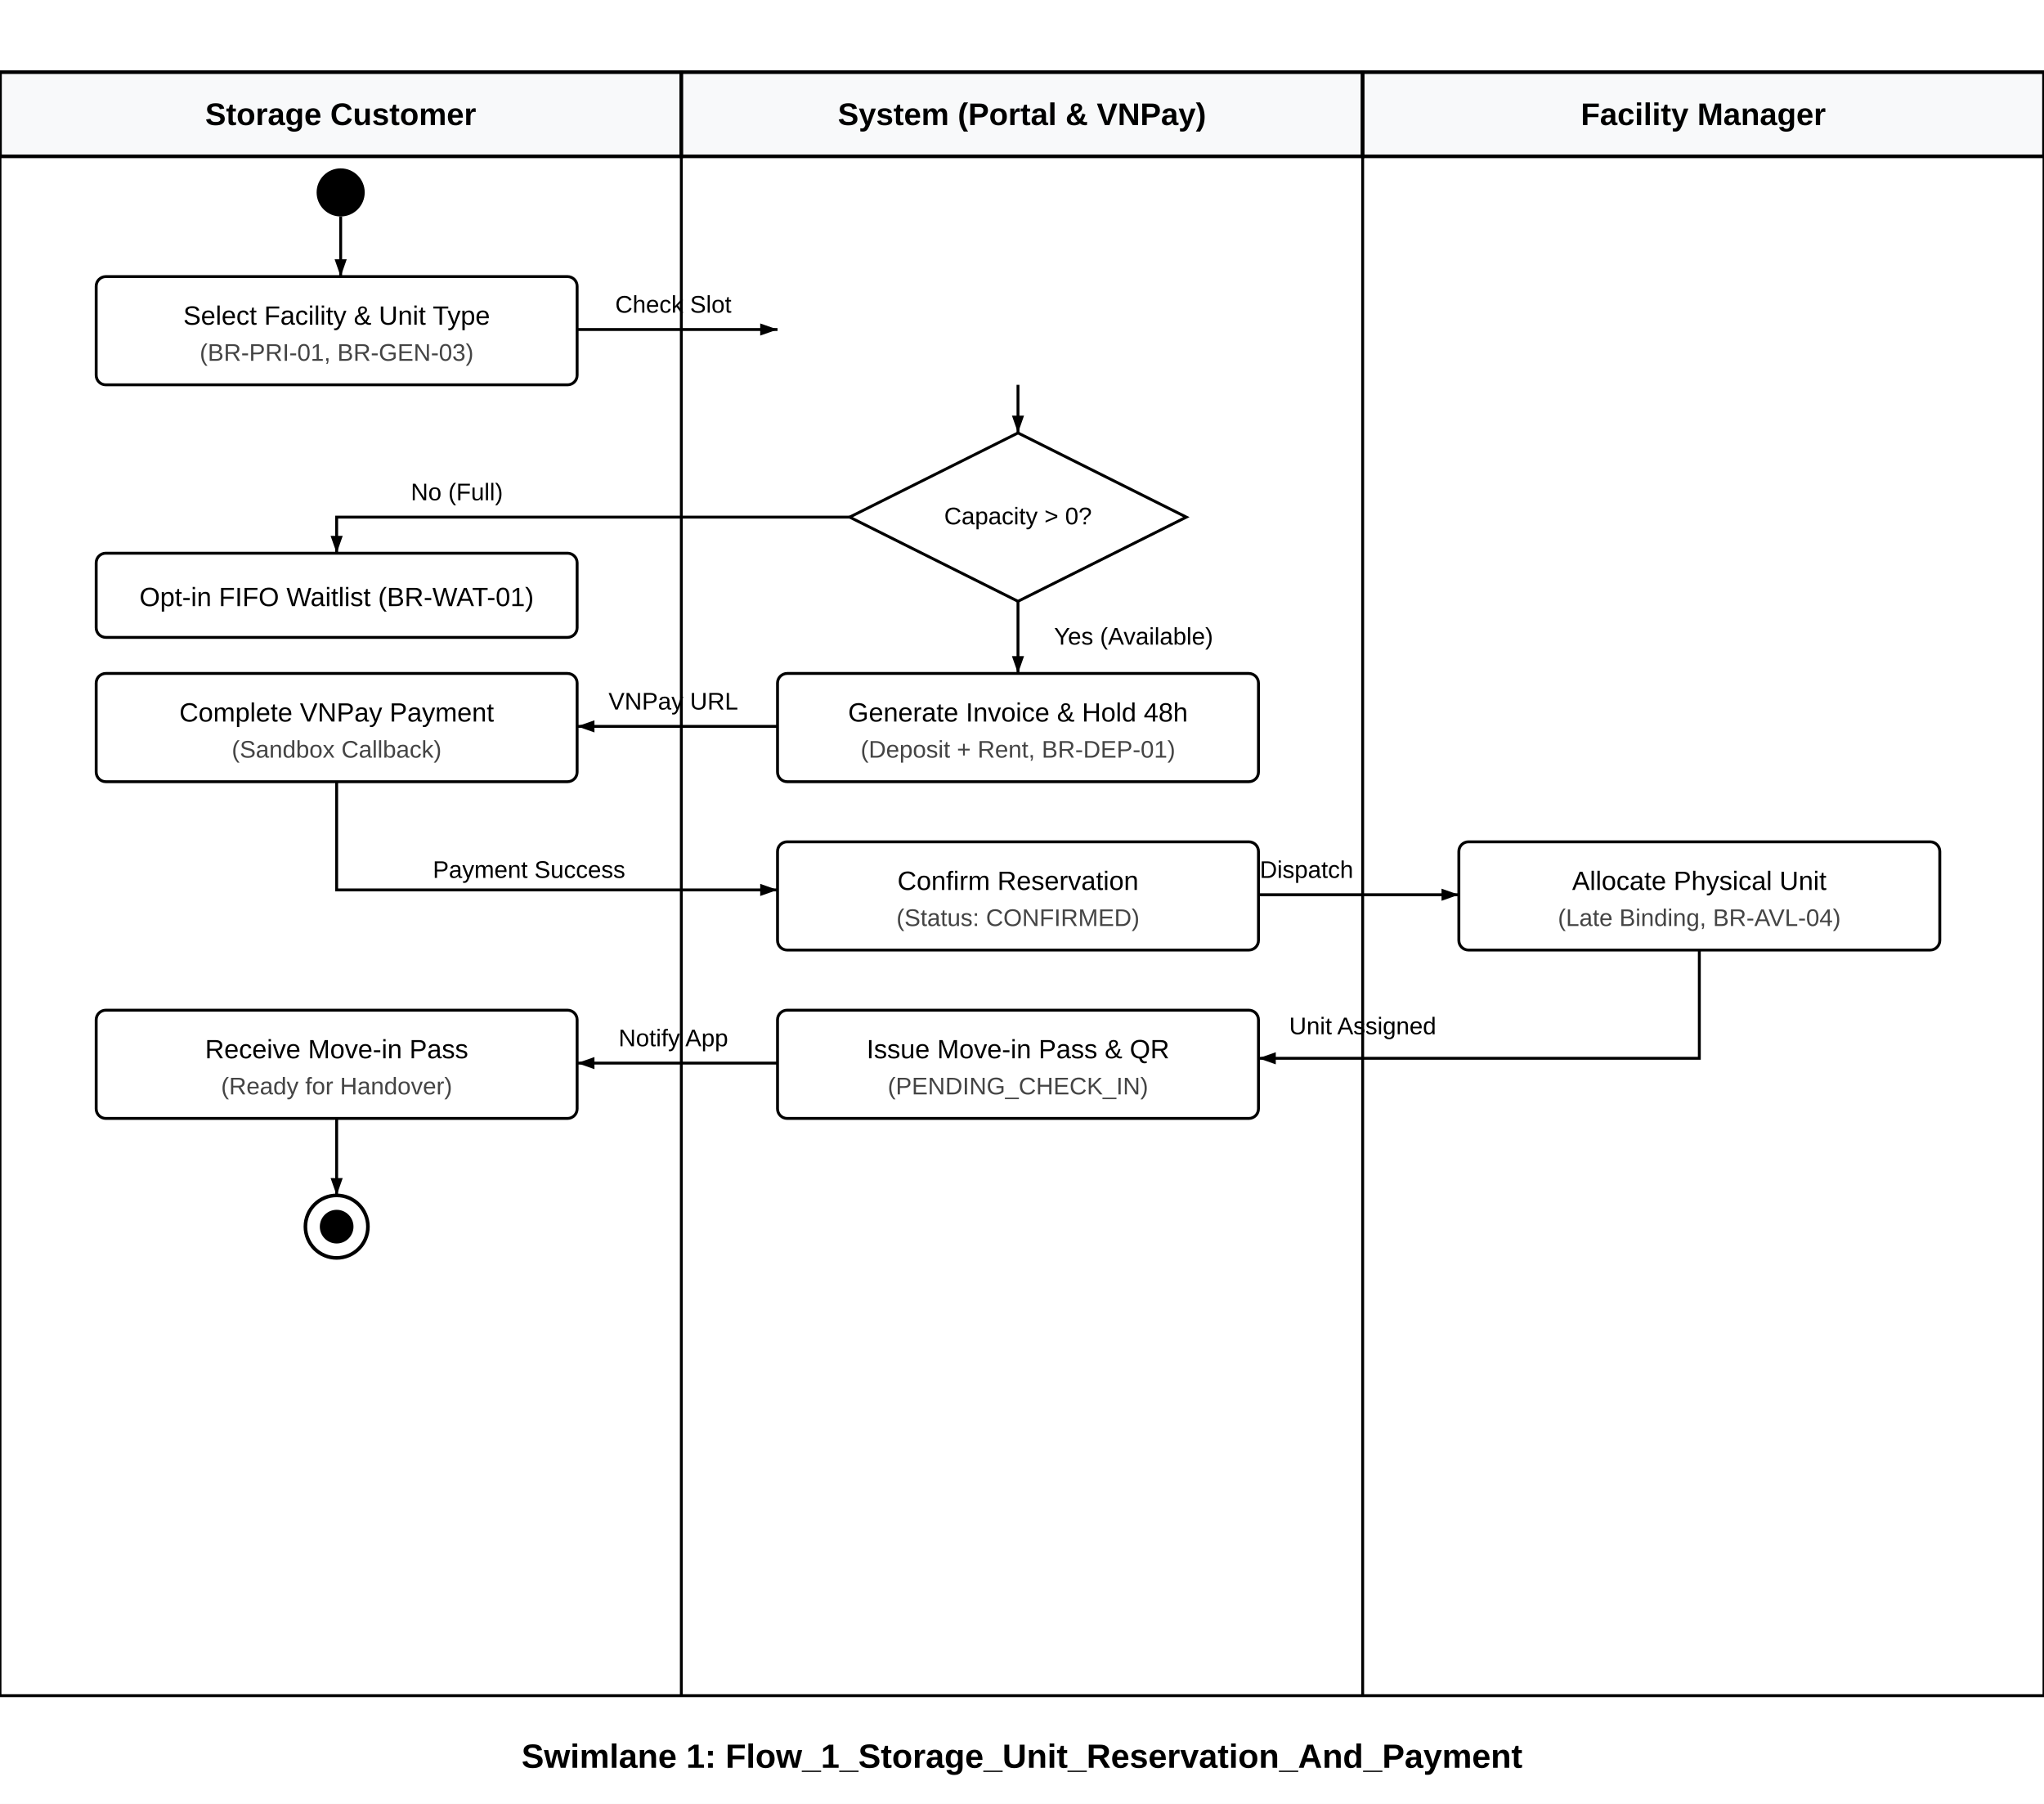
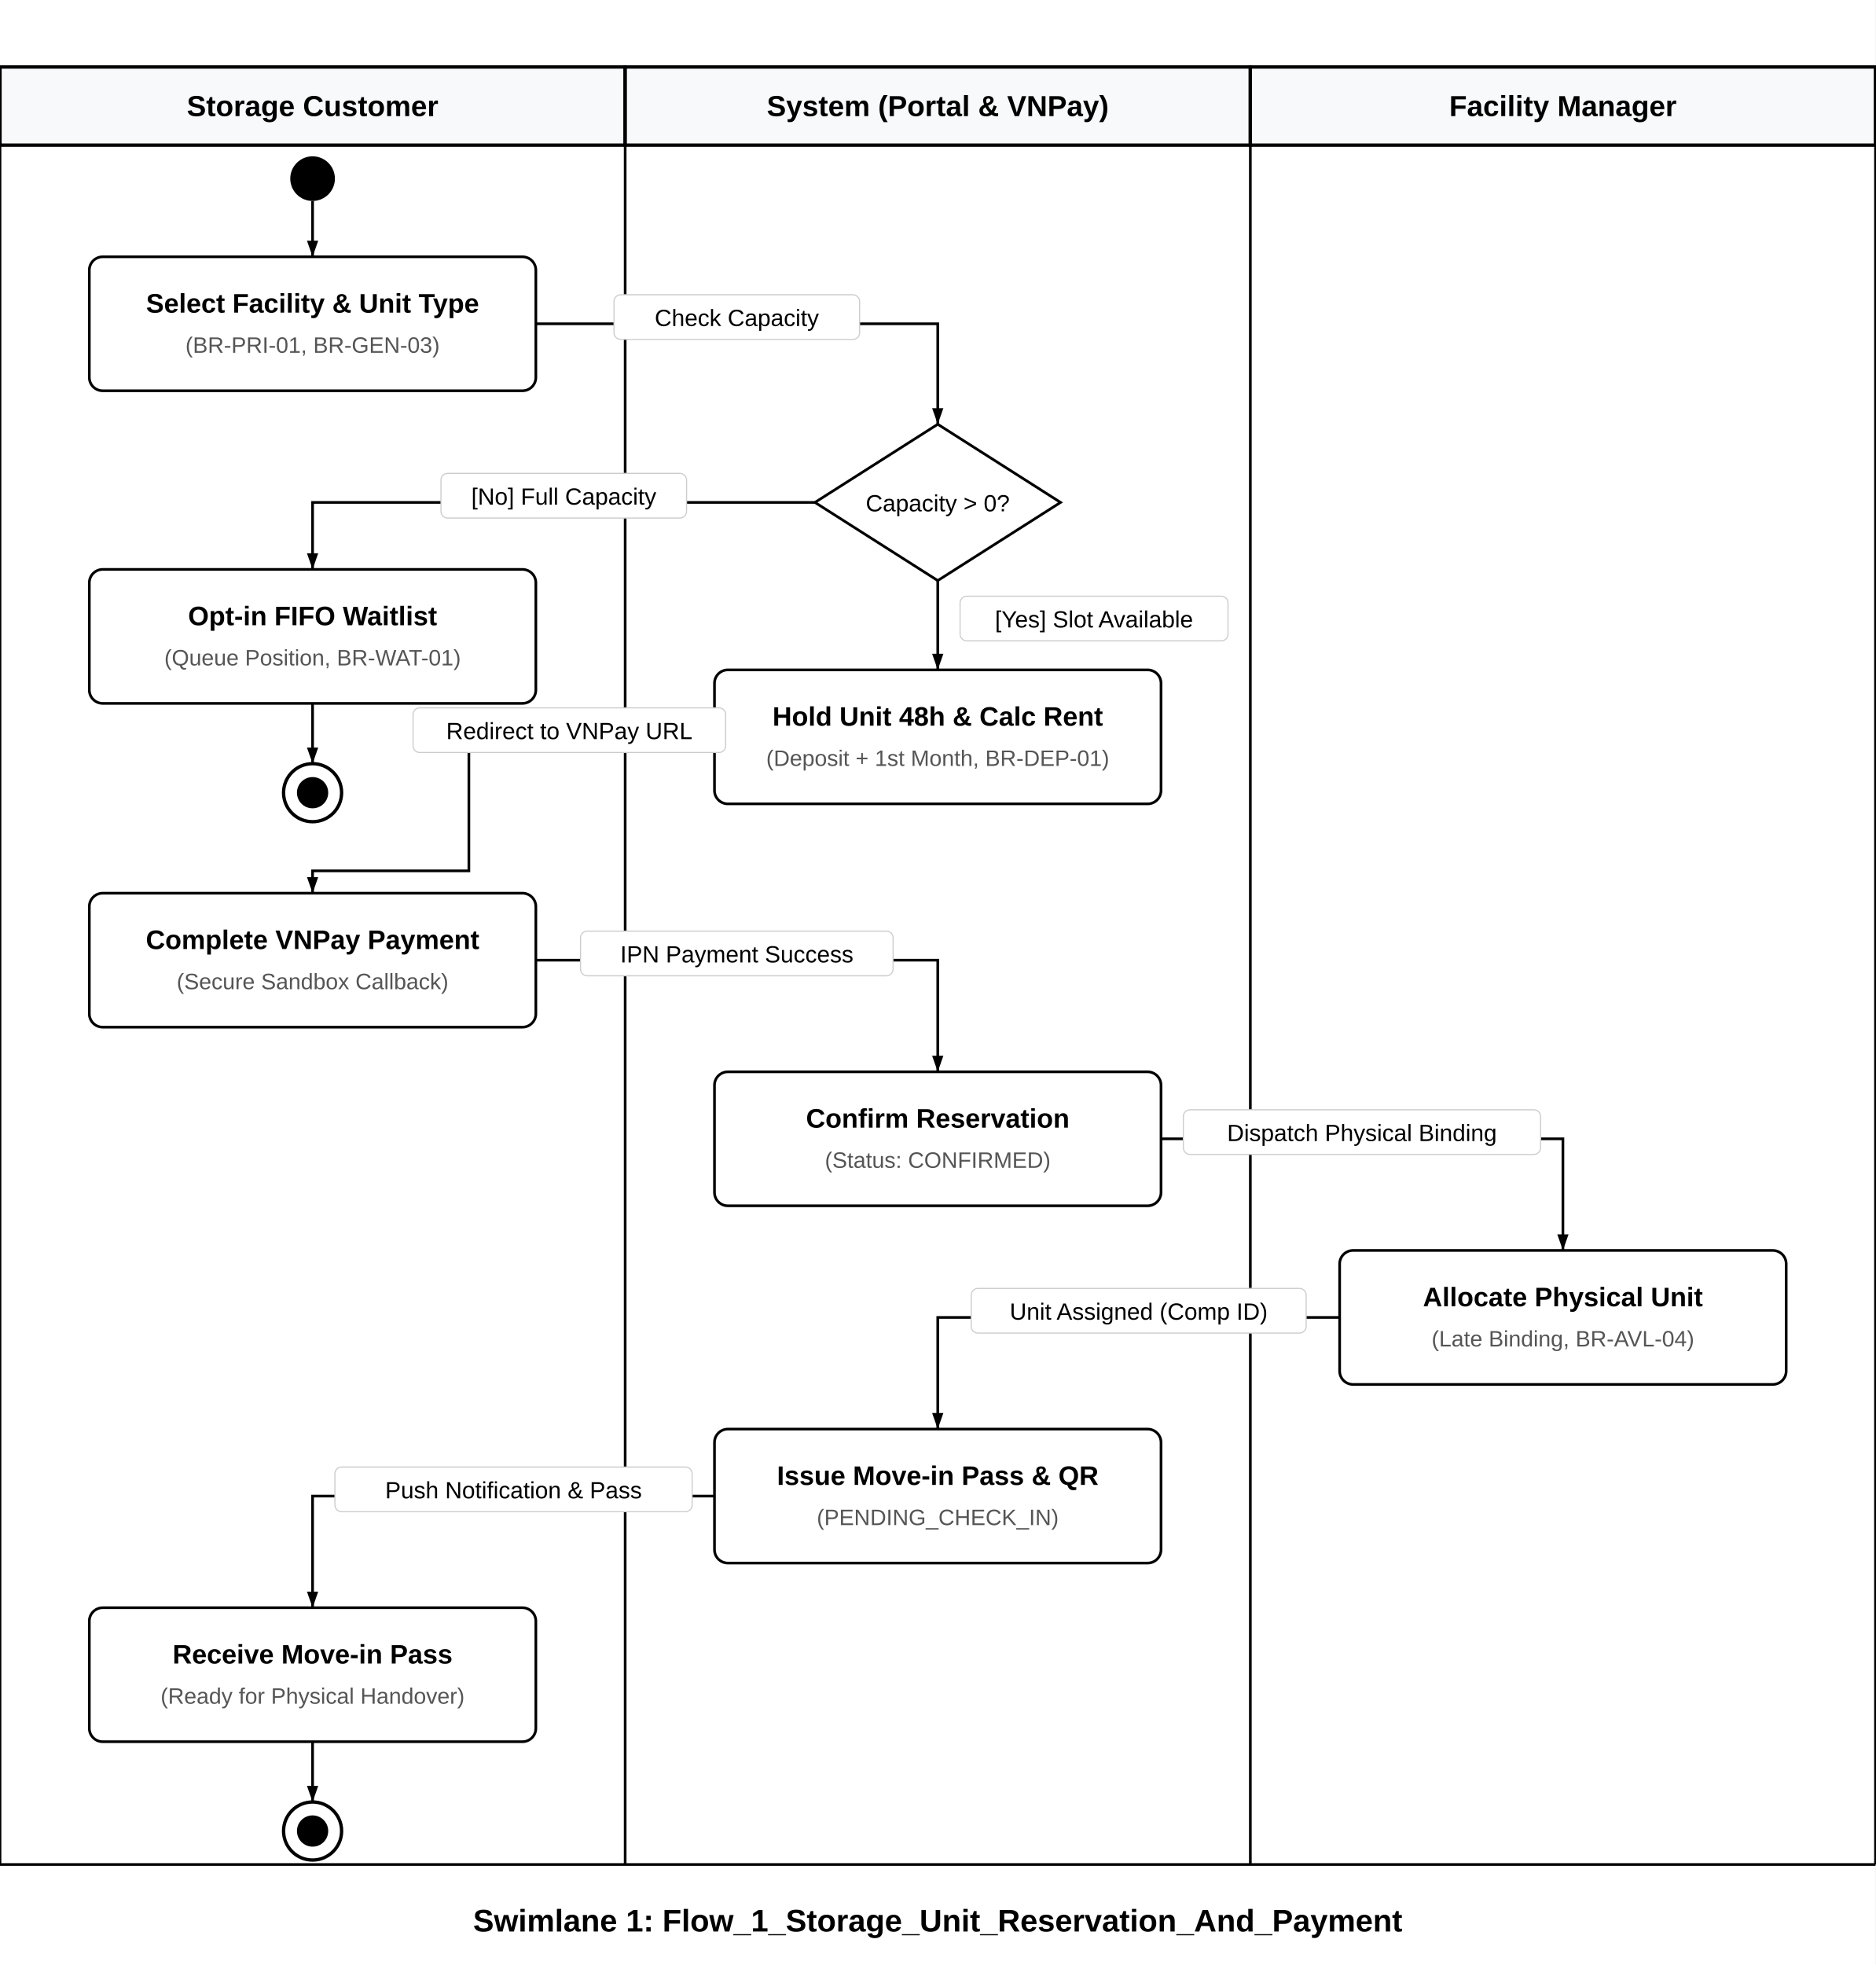
- <svg xmlns="http://www.w3.org/2000/svg" viewBox="0 0 850 750" width="850" height="750">
+ <svg xmlns="http://www.w3.org/2000/svg" viewBox="0 0 840 880" width="840" height="880">
  <style>
    .lane-title { font-family: Arial, sans-serif; font-size: 13px; font-weight: bold; text-anchor: middle; fill: #000000; }
-     .act-text { font-family: Arial, sans-serif; font-size: 11px; text-anchor: middle; fill: #000000; }
-     .act-desc { font-family: Arial, sans-serif; font-size: 10px; text-anchor: middle; fill: #444444; }
-     .edge-label { font-family: Arial, sans-serif; font-size: 10px; fill: #000000; text-anchor: middle; }
-     .edge-label-start { font-family: Arial, sans-serif; font-size: 10px; fill: #000000; text-anchor: start; }
+     .act-title { font-family: Arial, sans-serif; font-size: 12px; font-weight: bold; text-anchor: middle; fill: #000000; }
+     .act-desc { font-family: Arial, sans-serif; font-size: 10px; text-anchor: middle; fill: #555555; }
+     .edge-label { font-family: Arial, sans-serif; font-size: 10.5px; fill: #000000; text-anchor: middle; }
    .caption { font-family: Arial, sans-serif; font-size: 14px; font-weight: bold; text-anchor: middle; fill: #000000; }
  </style>
  <defs>
    <marker id="arrow" viewBox="0 0 10 10" refX="10" refY="5" markerWidth="6" markerHeight="6" orient="auto-start-reverse">
      <path d="M 0 1.5 L 10 5 L 0 8.5 z" fill="#000000" />
    </marker>
  </defs>
-   <rect width="850" height="750" fill="#ffffff" />
-   <rect x="0" y="30" width="283.333" height="35" stroke="#000000" stroke-width="1.5" fill="#f8f9fa" />
-   <text x="141.667" y="52" class="lane-title">Storage Customer</text>
-   <rect x="283.333" y="30" width="283.333" height="35" stroke="#000000" stroke-width="1.5" fill="#f8f9fa" />
-   <text x="425" y="52" class="lane-title">System (Portal &amp; VNPay)</text>
-   <rect x="566.667" y="30" width="283.333" height="35" stroke="#000000" stroke-width="1.5" fill="#f8f9fa" />
-   <text x="708.333" y="52" class="lane-title">Facility Manager</text>
-   <line x1="0" y1="30" x2="0" y2="705" stroke="#000000" stroke-width="1.2" />
-   <line x1="283.333" y1="30" x2="283.333" y2="705" stroke="#000000" stroke-width="1.2" />
-   <line x1="566.667" y1="30" x2="566.667" y2="705" stroke="#000000" stroke-width="1.2" />
-   <line x1="850" y1="30" x2="850" y2="705" stroke="#000000" stroke-width="1.2" />
-   <line x1="0" y1="705" x2="850" y2="705" stroke="#000000" stroke-width="1.2" />
-   <circle cx="141.667" cy="80" r="10" fill="#000000" />
-   <path d="M 141.667 90 L 141.667 115" stroke="#000000" stroke-width="1.2" fill="none" marker-end="url(#arrow)" />
-   <rect x="40" y="115" width="200" height="45" rx="4" ry="4" stroke="#000000" stroke-width="1.2" fill="#ffffff" />
-   <text x="140" y="135" class="act-text">Select Facility &amp; Unit Type</text>
-   <text x="140" y="150" class="act-desc">(BR-PRI-01, BR-GEN-03)</text>
-   <path d="M 240 137 L 323.333 137" stroke="#000000" stroke-width="1.2" fill="none" marker-end="url(#arrow)" />
-   <text x="280" y="130" class="edge-label">Check Slot</text>
-   <polygon points="423.333,180 493.333,215 423.333,250 353.333,215" stroke="#000000" stroke-width="1.2" fill="#ffffff" />
-   <text x="423.333" y="218" class="edge-label">Capacity &gt; 0?</text>
-   <path d="M 423.333 160 L 423.333 180" stroke="#000000" stroke-width="1.2" fill="none" marker-end="url(#arrow)" />
-   <path d="M 423.333 250 L 423.333 280" stroke="#000000" stroke-width="1.2" fill="none" marker-end="url(#arrow)" />
-   <text x="438.333" y="268" class="edge-label-start">Yes (Available)</text>
-   <rect x="323.333" y="280" width="200" height="45" rx="4" ry="4" stroke="#000000" stroke-width="1.2" fill="#ffffff" />
-   <text x="423.333" y="300" class="act-text">Generate Invoice &amp; Hold 48h</text>
-   <text x="423.333" y="315" class="act-desc">(Deposit + Rent, BR-DEP-01)</text>
-   <path d="M 323.333 302 L 240 302" stroke="#000000" stroke-width="1.2" fill="none" marker-end="url(#arrow)" />
-   <text x="280" y="295" class="edge-label">VNPay URL</text>
-   <rect x="40" y="280" width="200" height="45" rx="4" ry="4" stroke="#000000" stroke-width="1.2" fill="#ffffff" />
-   <text x="140" y="300" class="act-text">Complete VNPay Payment</text>
-   <text x="140" y="315" class="act-desc">(Sandbox Callback)</text>
-   <path d="M 140 325 L 140 370 L 323.333 370" stroke="#000000" stroke-width="1.2" fill="none" marker-end="url(#arrow)" />
-   <text x="220" y="365" class="edge-label">Payment Success</text>
-   <rect x="323.333" y="350" width="200" height="45" rx="4" ry="4" stroke="#000000" stroke-width="1.2" fill="#ffffff" />
-   <text x="423.333" y="370" class="act-text">Confirm Reservation</text>
-   <text x="423.333" y="385" class="act-desc">(Status: CONFIRMED)</text>
-   <path d="M 523.333 372 L 606.667 372" stroke="#000000" stroke-width="1.2" fill="none" marker-end="url(#arrow)" />
-   <text x="543.333" y="365" class="edge-label">Dispatch</text>
-   <rect x="606.667" y="350" width="200" height="45" rx="4" ry="4" stroke="#000000" stroke-width="1.2" fill="#ffffff" />
-   <text x="706.667" y="370" class="act-text">Allocate Physical Unit</text>
-   <text x="706.667" y="385" class="act-desc">(Late Binding, BR-AVL-04)</text>
-   <path d="M 706.667 395 L 706.667 440 L 523.333 440" stroke="#000000" stroke-width="1.2" fill="none" marker-end="url(#arrow)" />
-   <text x="566.667" y="430" class="edge-label">Unit Assigned</text>
-   <rect x="323.333" y="420" width="200" height="45" rx="4" ry="4" stroke="#000000" stroke-width="1.2" fill="#ffffff" />
-   <text x="423.333" y="440" class="act-text">Issue Move-in Pass &amp; QR</text>
-   <text x="423.333" y="455" class="act-desc">(PENDING_CHECK_IN)</text>
-   <path d="M 323.333 442 L 240 442" stroke="#000000" stroke-width="1.2" fill="none" marker-end="url(#arrow)" />
-   <text x="280" y="435" class="edge-label">Notify App</text>
-   <rect x="40" y="420" width="200" height="45" rx="4" ry="4" stroke="#000000" stroke-width="1.2" fill="#ffffff" />
-   <text x="140" y="440" class="act-text">Receive Move-in Pass</text>
-   <text x="140" y="455" class="act-desc">(Ready for Handover)</text>
-   <circle cx="140" cy="510" r="13" stroke="#000000" stroke-width="1.5" fill="#ffffff" />
-   <circle cx="140" cy="510" r="7" fill="#000000" />
-   <path d="M 140 465 L 140 497" stroke="#000000" stroke-width="1.2" fill="none" marker-end="url(#arrow)" />
-   <path d="M 353.333 215 L 140 215 L 140 230" stroke="#000000" stroke-width="1.2" fill="none" marker-end="url(#arrow)" />
-   <text x="190" y="208" class="edge-label">No (Full)</text>
-   <rect x="40" y="230" width="200" height="35" rx="4" ry="4" stroke="#000000" stroke-width="1.2" fill="#ffffff" />
-   <text x="140" y="252" class="act-text">Opt-in FIFO Waitlist (BR-WAT-01)</text>
-   <text x="425" y="735" class="caption">Swimlane 1: Flow_1_Storage_Unit_Reservation_And_Payment</text>
+   <rect width="840" height="880" fill="#ffffff" />
+   <rect x="0" y="30" width="280" height="35" stroke="#000000" stroke-width="1.5" fill="#f8f9fa" />
+   <text x="140" y="52" class="lane-title">Storage Customer</text>
+   <rect x="280" y="30" width="280" height="35" stroke="#000000" stroke-width="1.5" fill="#f8f9fa" />
+   <text x="420" y="52" class="lane-title">System (Portal &amp; VNPay)</text>
+   <rect x="560" y="30" width="280" height="35" stroke="#000000" stroke-width="1.5" fill="#f8f9fa" />
+   <text x="700" y="52" class="lane-title">Facility Manager</text>
+   <line x1="0" y1="30" x2="0" y2="835" stroke="#000000" stroke-width="1.2" />
+   <line x1="280" y1="30" x2="280" y2="835" stroke="#000000" stroke-width="1.2" />
+   <line x1="560" y1="30" x2="560" y2="835" stroke="#000000" stroke-width="1.2" />
+   <line x1="840" y1="30" x2="840" y2="835" stroke="#000000" stroke-width="1.2" />
+   <line x1="0" y1="835" x2="840" y2="835" stroke="#000000" stroke-width="1.2" />
+   <circle cx="140" cy="80" r="10" fill="#000000" />
+   <path d="M 140 90 L 140 115" stroke="#000000" stroke-width="1.2" fill="none" marker-end="url(#arrow)" />
+   <rect x="40" y="115" width="200" height="60" rx="6" ry="6" stroke="#000000" stroke-width="1.2" fill="#ffffff" />
+   <text x="140" y="140" class="act-title">Select Facility &amp; Unit Type</text>
+   <text x="140" y="158" class="act-desc">(BR-PRI-01, BR-GEN-03)</text>
+   <path d="M 240 145 L 420 145 L 420 190" stroke="#000000" stroke-width="1.2" fill="none" marker-end="url(#arrow)" />
+   <rect x="275" y="132" width="110" height="20" fill="#ffffff" stroke="#cccccc" stroke-width="0.5" rx="3" ry="3" />
+   <text x="330" y="146" class="edge-label">Check Capacity</text>
+   <polygon points="420,190 475,225 420,260 365,225" stroke="#000000" stroke-width="1.2" fill="#ffffff" />
+   <text x="420" y="229" class="edge-label">Capacity &gt; 0?</text>
+   <path d="M 365 225 L 140 225 L 140 255" stroke="#000000" stroke-width="1.2" fill="none" marker-end="url(#arrow)" />
+   <rect x="197.5" y="212" width="110" height="20" fill="#ffffff" stroke="#cccccc" stroke-width="0.5" rx="3" ry="3" />
+   <text x="252.5" y="226" class="edge-label">[No] Full Capacity</text>
+   <rect x="40" y="255" width="200" height="60" rx="6" ry="6" stroke="#000000" stroke-width="1.2" fill="#ffffff" />
+   <text x="140" y="280" class="act-title">Opt-in FIFO Waitlist</text>
+   <text x="140" y="298" class="act-desc">(Queue Position, BR-WAT-01)</text>
+   <circle cx="140" cy="355" r="13" stroke="#000000" stroke-width="1.5" fill="#ffffff" />
+   <circle cx="140" cy="355" r="7" fill="#000000" />
+   <path d="M 140 315 L 140 342" stroke="#000000" stroke-width="1.2" fill="none" marker-end="url(#arrow)" />
+   <path d="M 420 260 L 420 300" stroke="#000000" stroke-width="1.2" fill="none" marker-end="url(#arrow)" />
+   <rect x="430" y="267" width="120" height="20" fill="#ffffff" stroke="#cccccc" stroke-width="0.5" rx="3" ry="3" />
+   <text x="490" y="281" class="edge-label">[Yes] Slot Available</text>
+   <rect x="320" y="300" width="200" height="60" rx="6" ry="6" stroke="#000000" stroke-width="1.2" fill="#ffffff" />
+   <text x="420" y="325" class="act-title">Hold Unit 48h &amp; Calc Rent</text>
+   <text x="420" y="343" class="act-desc">(Deposit + 1st Month, BR-DEP-01)</text>
+   <path d="M 320 330 L 210 330 L 210 390 L 140 390 L 140 400" stroke="#000000" stroke-width="1.2" fill="none" marker-end="url(#arrow)" />
+   <rect x="185" y="317" width="140" height="20" fill="#ffffff" stroke="#cccccc" stroke-width="0.5" rx="3" ry="3" />
+   <text x="255" y="331" class="edge-label">Redirect to VNPay URL</text>
+   <rect x="40" y="400" width="200" height="60" rx="6" ry="6" stroke="#000000" stroke-width="1.2" fill="#ffffff" />
+   <text x="140" y="425" class="act-title">Complete VNPay Payment</text>
+   <text x="140" y="443" class="act-desc">(Secure Sandbox Callback)</text>
+   <path d="M 240 430 L 420 430 L 420 480" stroke="#000000" stroke-width="1.2" fill="none" marker-end="url(#arrow)" />
+   <rect x="260" y="417" width="140" height="20" fill="#ffffff" stroke="#cccccc" stroke-width="0.5" rx="3" ry="3" />
+   <text x="330" y="431" class="edge-label">IPN Payment Success</text>
+   <rect x="320" y="480" width="200" height="60" rx="6" ry="6" stroke="#000000" stroke-width="1.2" fill="#ffffff" />
+   <text x="420" y="505" class="act-title">Confirm Reservation</text>
+   <text x="420" y="523" class="act-desc">(Status: CONFIRMED)</text>
+   <path d="M 520 510 L 700 510 L 700 560" stroke="#000000" stroke-width="1.2" fill="none" marker-end="url(#arrow)" />
+   <rect x="530" y="497" width="160" height="20" fill="#ffffff" stroke="#cccccc" stroke-width="0.5" rx="3" ry="3" />
+   <text x="610" y="511" class="edge-label">Dispatch Physical Binding</text>
+   <rect x="600" y="560" width="200" height="60" rx="6" ry="6" stroke="#000000" stroke-width="1.2" fill="#ffffff" />
+   <text x="700" y="585" class="act-title">Allocate Physical Unit</text>
+   <text x="700" y="603" class="act-desc">(Late Binding, BR-AVL-04)</text>
+   <path d="M 600 590 L 420 590 L 420 640" stroke="#000000" stroke-width="1.2" fill="none" marker-end="url(#arrow)" />
+   <rect x="435" y="577" width="150" height="20" fill="#ffffff" stroke="#cccccc" stroke-width="0.5" rx="3" ry="3" />
+   <text x="510" y="591" class="edge-label">Unit Assigned (Comp ID)</text>
+   <rect x="320" y="640" width="200" height="60" rx="6" ry="6" stroke="#000000" stroke-width="1.2" fill="#ffffff" />
+   <text x="420" y="665" class="act-title">Issue Move-in Pass &amp; QR</text>
+   <text x="420" y="683" class="act-desc">(PENDING_CHECK_IN)</text>
+   <path d="M 320 670 L 140 670 L 140 720" stroke="#000000" stroke-width="1.2" fill="none" marker-end="url(#arrow)" />
+   <rect x="150" y="657" width="160" height="20" fill="#ffffff" stroke="#cccccc" stroke-width="0.5" rx="3" ry="3" />
+   <text x="230" y="671" class="edge-label">Push Notification &amp; Pass</text>
+   <rect x="40" y="720" width="200" height="60" rx="6" ry="6" stroke="#000000" stroke-width="1.2" fill="#ffffff" />
+   <text x="140" y="745" class="act-title">Receive Move-in Pass</text>
+   <text x="140" y="763" class="act-desc">(Ready for Physical Handover)</text>
+   <circle cx="140" cy="820" r="13" stroke="#000000" stroke-width="1.5" fill="#ffffff" />
+   <circle cx="140" cy="820" r="7" fill="#000000" />
+   <path d="M 140 780 L 140 807" stroke="#000000" stroke-width="1.2" fill="none" marker-end="url(#arrow)" />
+   <text x="420" y="865" class="caption">Swimlane 1: Flow_1_Storage_Unit_Reservation_And_Payment</text>
</svg>
